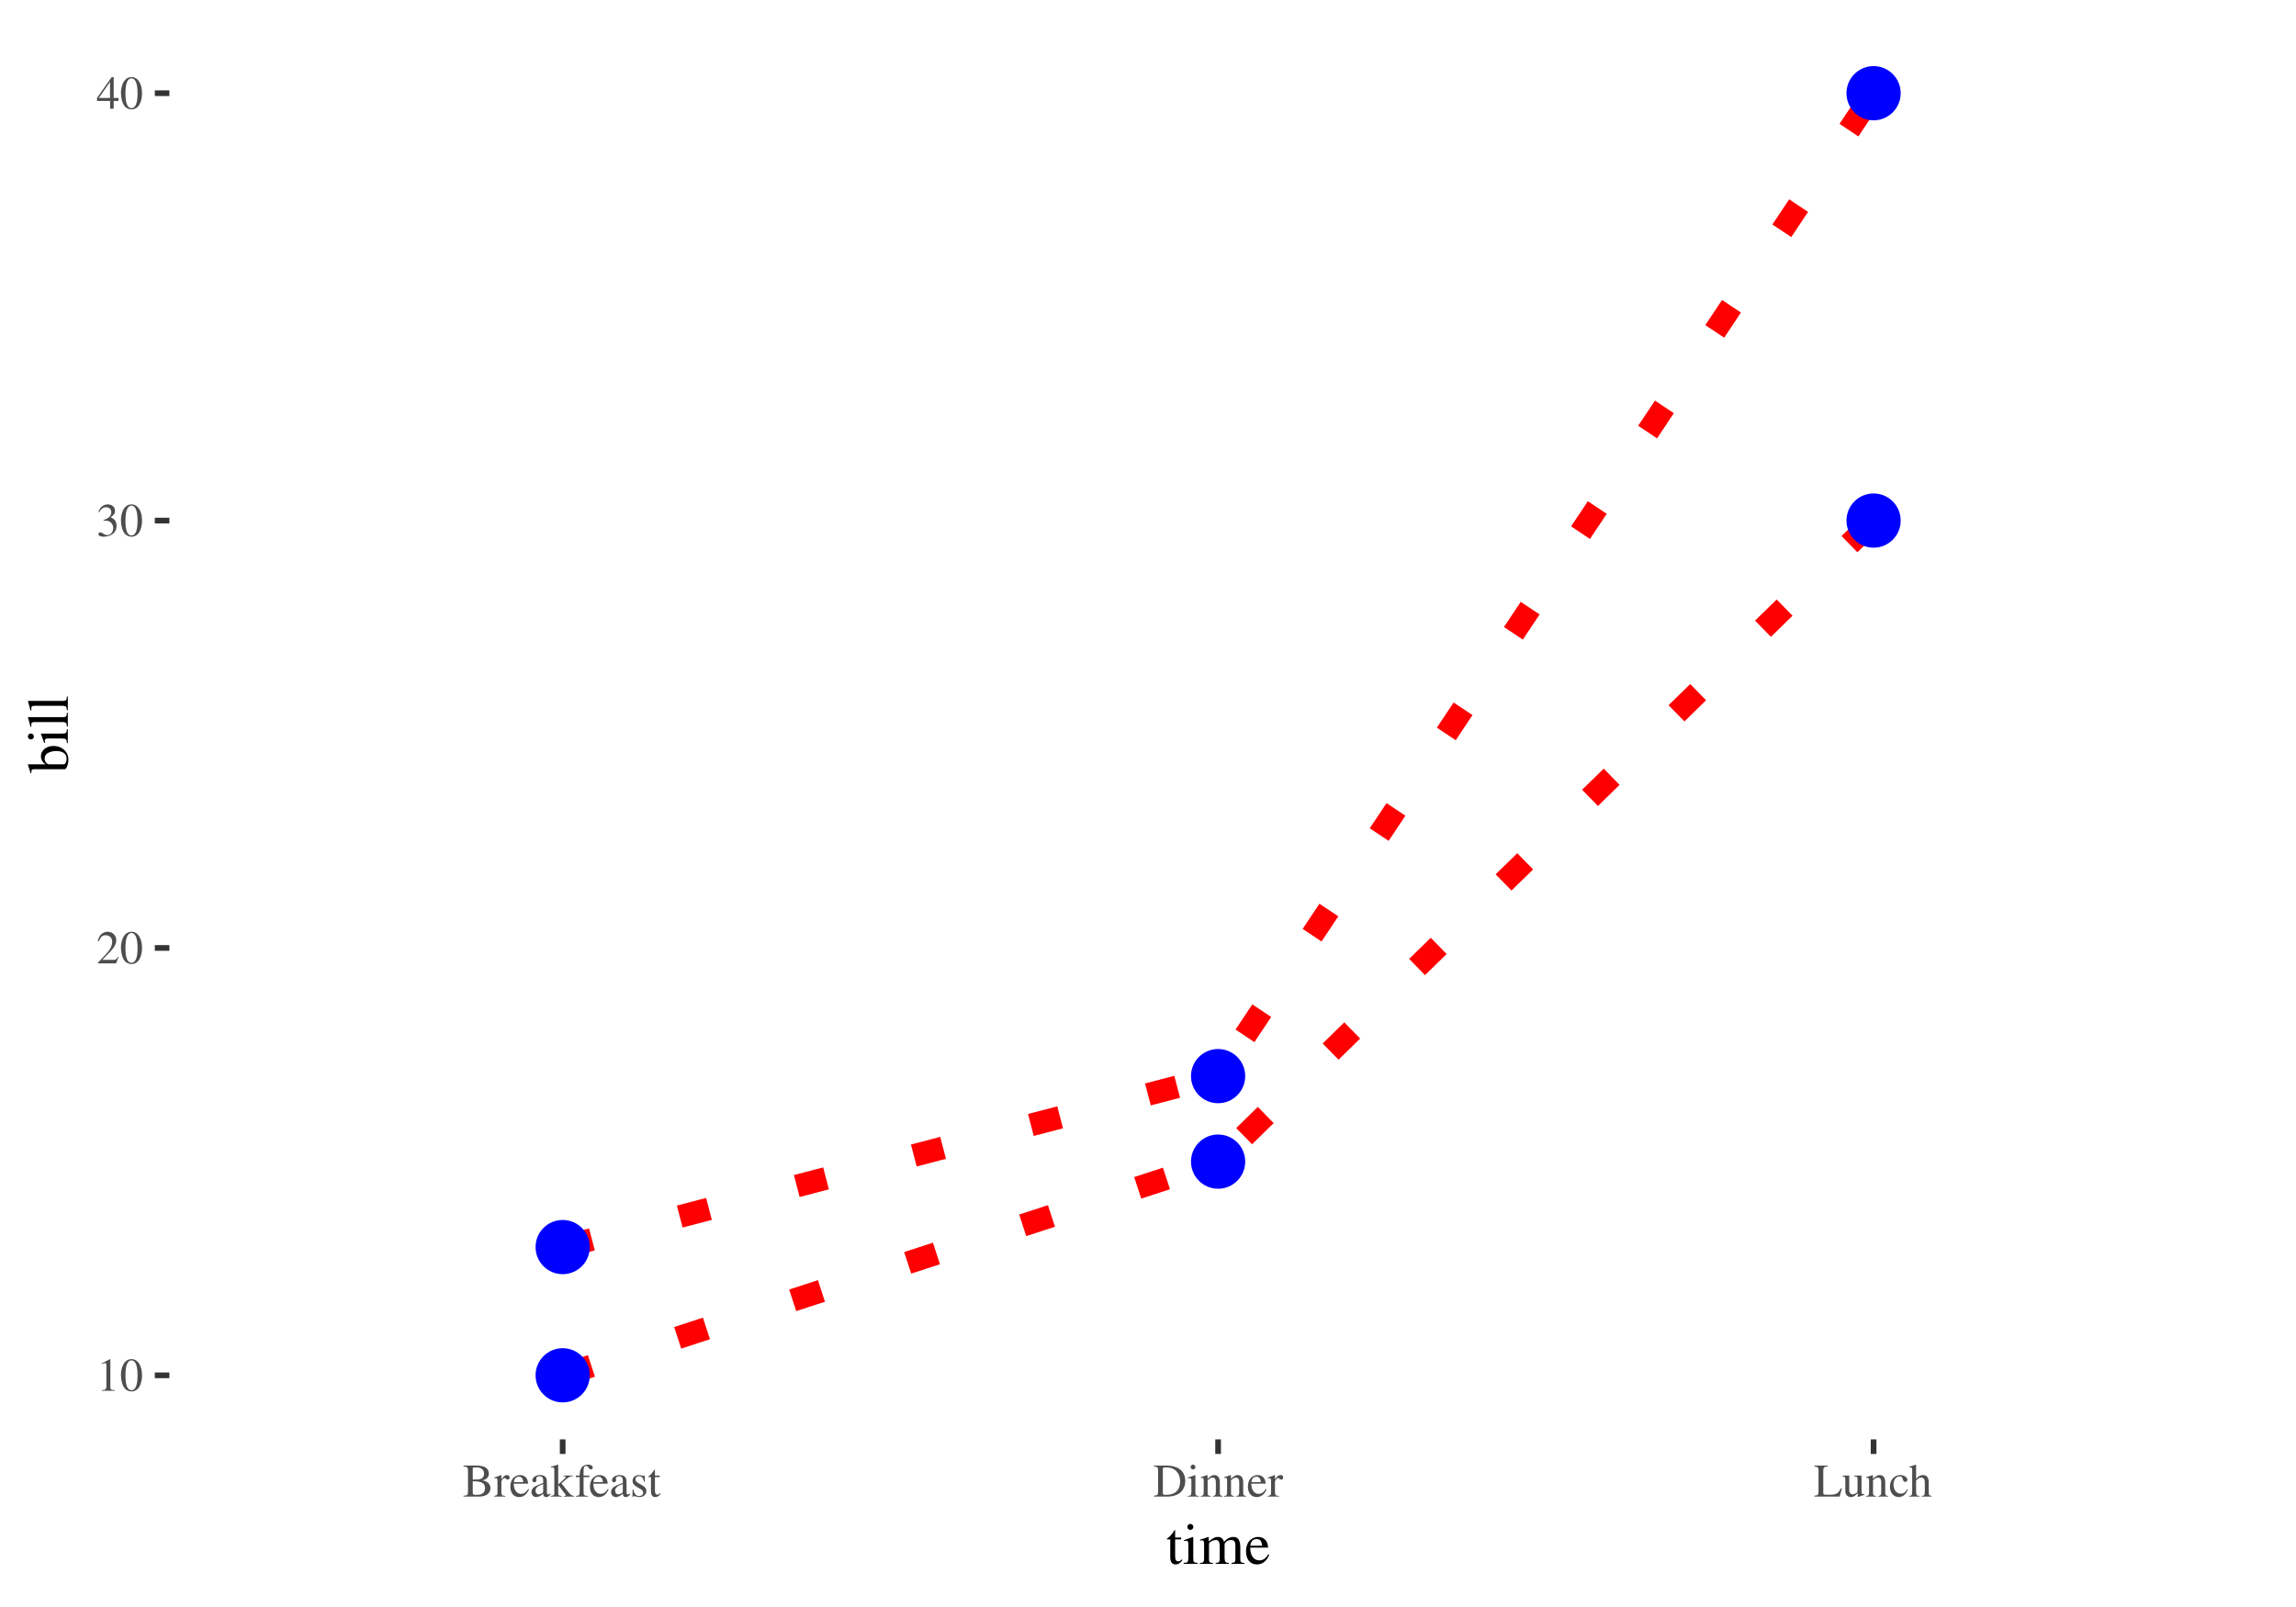
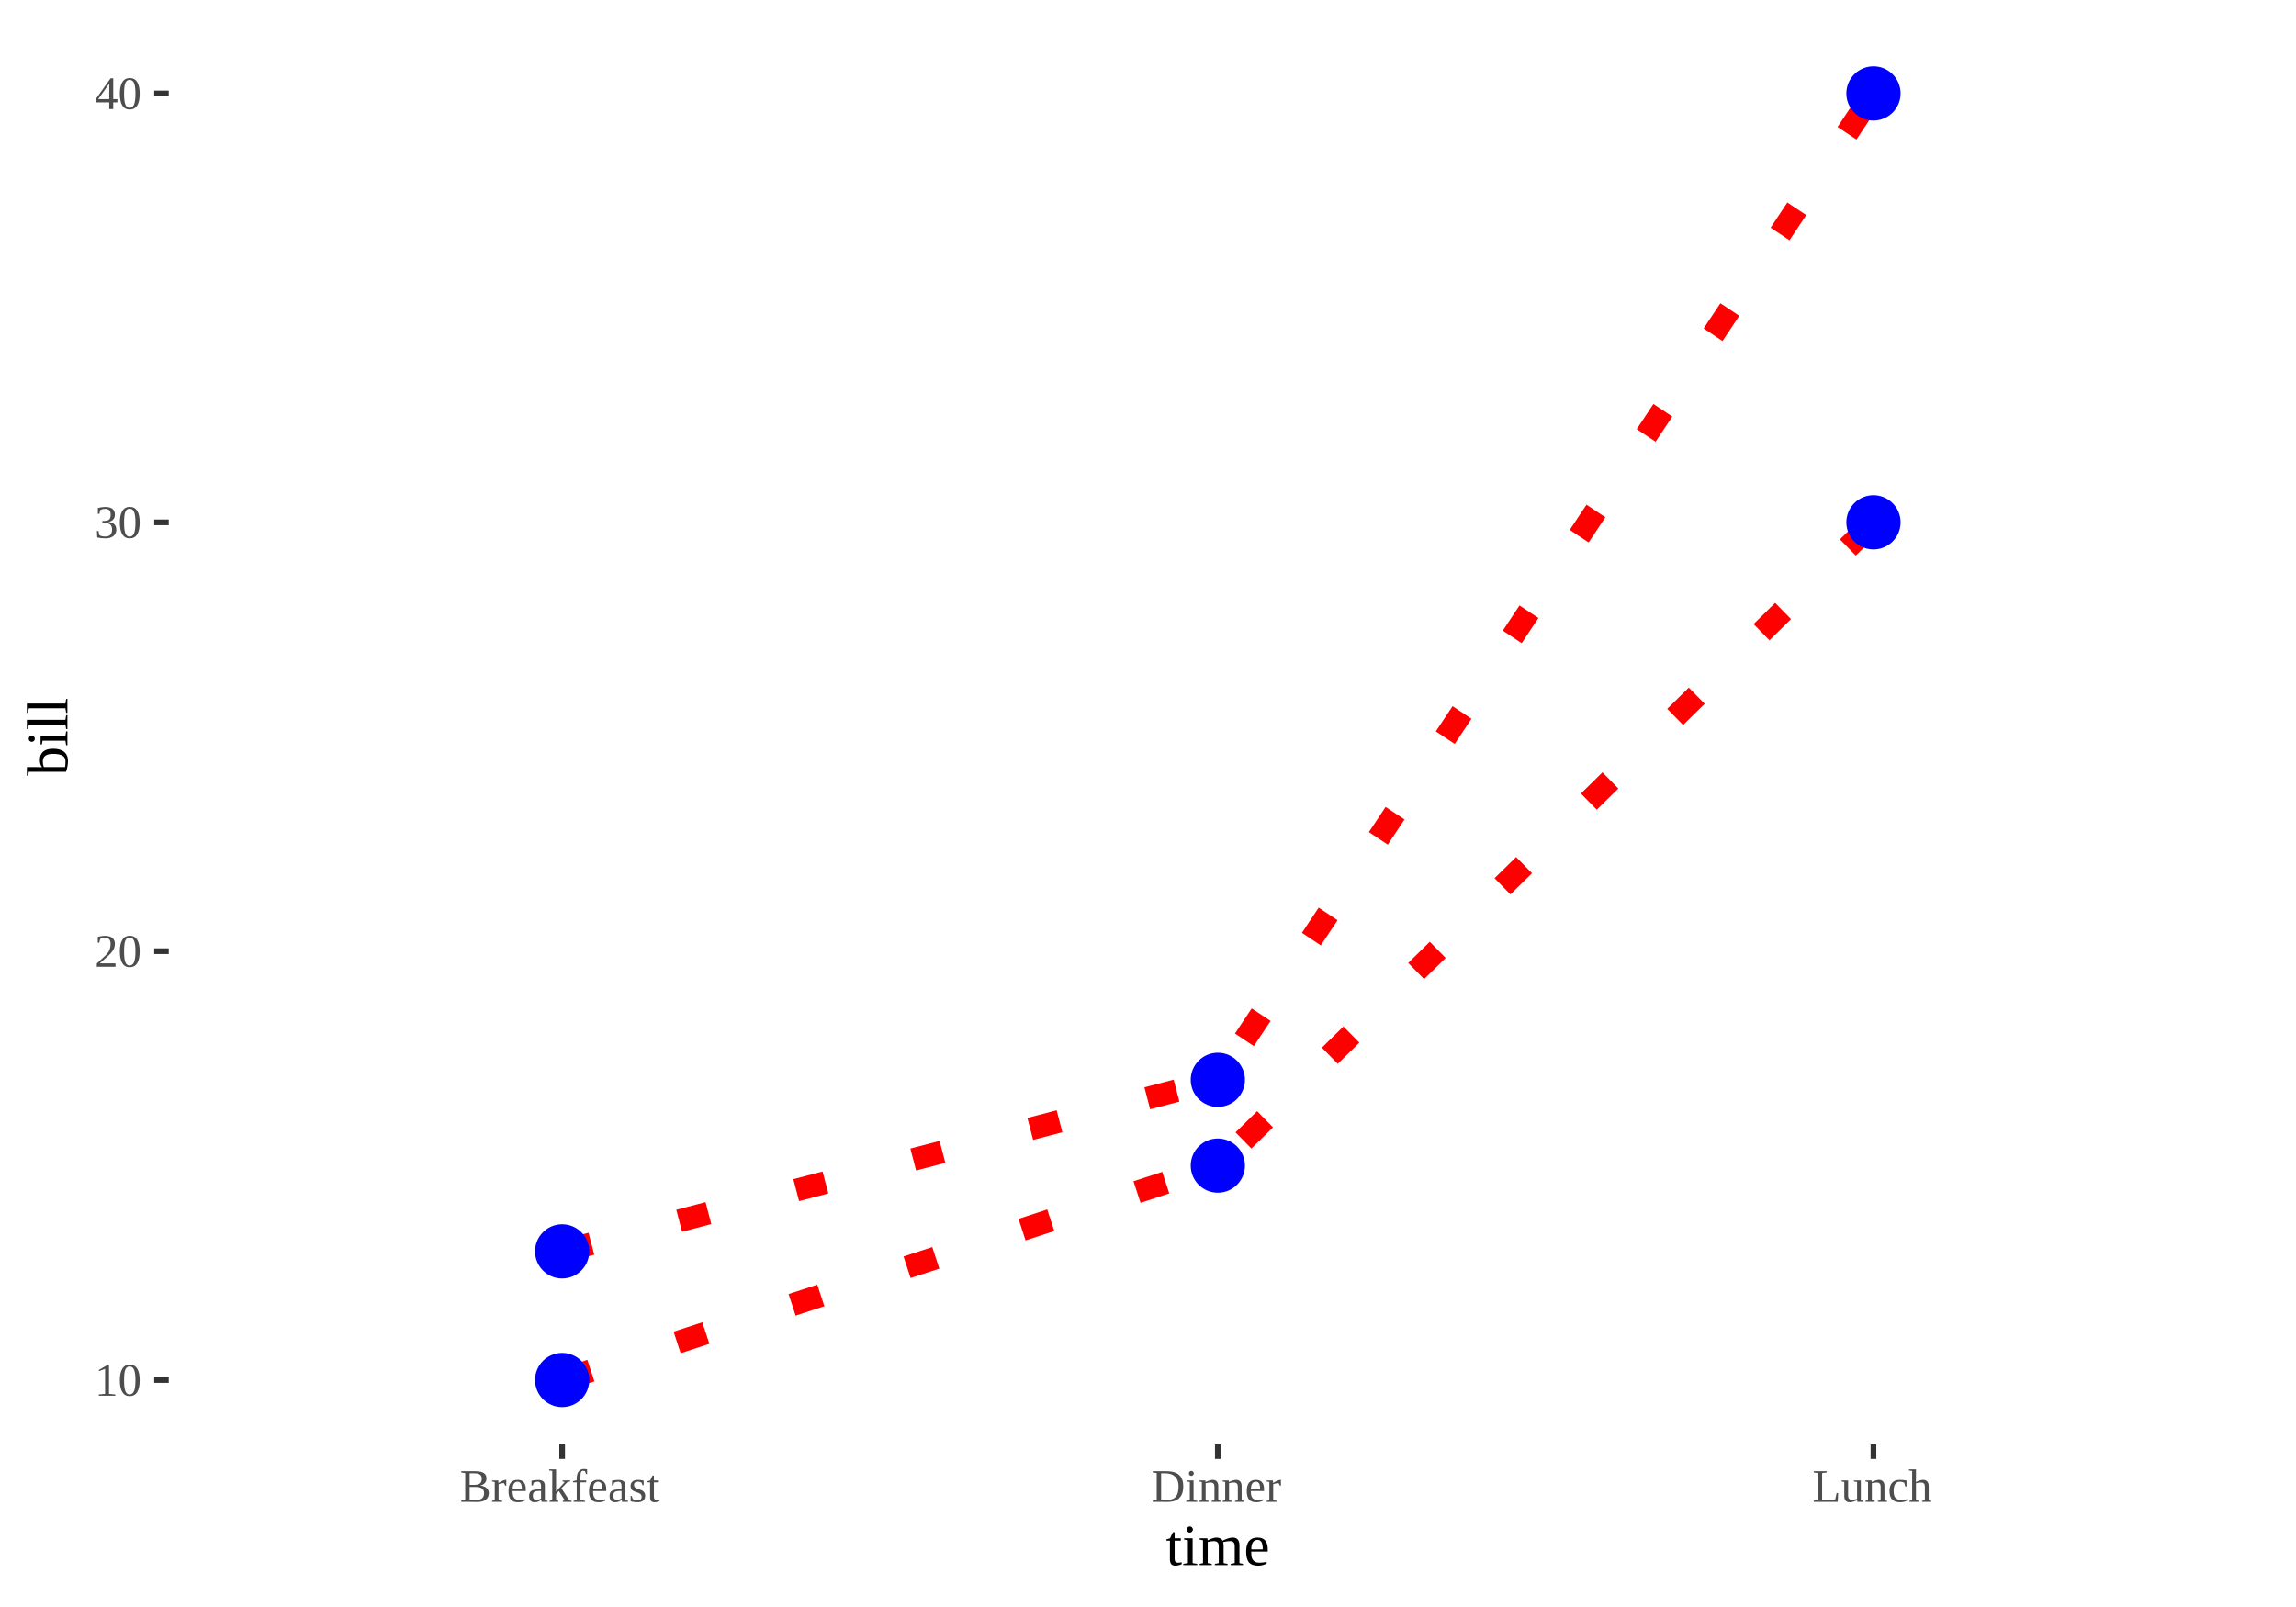
<svg xmlns="http://www.w3.org/2000/svg" viewBox="0 0 432.00 302.40">
  <defs>
    <style type="text/css">
-     line, polyline, path, rect, circle {
+     line, polyline, polygon, path, rect, circle {
      fill: none;
      stroke: #000000;
      stroke-linecap: round;
      stroke-linejoin: round;
      stroke-miterlimit: 10.00;
    }
  </style>
  </defs>
  <rect width="100%" height="100%" style="stroke: none; fill: #FFFFFF;" />
  <defs>
-     <clipPath id="cpMzEuODY4OXw0MjYuNTIxfDI3MC44Nnw1LjQ3OTQ1">
-       <rect x="31.87" y="5.48" width="394.65" height="265.38" />
+     <clipPath id="cpMzEuNzV8NDI2LjUyfDI3MS44MHw1LjQ4">
+       <rect x="31.75" y="5.48" width="394.77" height="266.32" />
    </clipPath>
  </defs>
-   <polyline points="105.87,258.80 229.19,218.59 352.52,97.96 " style="stroke-width: 4.27; stroke: #FF0000; stroke-dasharray: 5.69,17.07; stroke-linecap: butt;" clip-path="url(#cpMzEuODY4OXw0MjYuNTIxfDI3MC44Nnw1LjQ3OTQ1)" />
-   <polyline points="105.87,234.67 229.19,202.50 352.52,17.54 " style="stroke-width: 4.27; stroke: #FF0000; stroke-dasharray: 5.69,17.07; stroke-linecap: butt;" clip-path="url(#cpMzEuODY4OXw0MjYuNTIxfDI3MC44Nnw1LjQ3OTQ1)" />
-   <circle cx="105.87" cy="258.80" r="3.56pt" style="stroke-width: 0.71; stroke: #0000FF; fill: #0000FF;" clip-path="url(#cpMzEuODY4OXw0MjYuNTIxfDI3MC44Nnw1LjQ3OTQ1)" />
-   <circle cx="352.52" cy="97.96" r="3.56pt" style="stroke-width: 0.71; stroke: #0000FF; fill: #0000FF;" clip-path="url(#cpMzEuODY4OXw0MjYuNTIxfDI3MC44Nnw1LjQ3OTQ1)" />
-   <circle cx="229.19" cy="218.59" r="3.56pt" style="stroke-width: 0.71; stroke: #0000FF; fill: #0000FF;" clip-path="url(#cpMzEuODY4OXw0MjYuNTIxfDI3MC44Nnw1LjQ3OTQ1)" />
-   <circle cx="105.87" cy="234.67" r="3.56pt" style="stroke-width: 0.71; stroke: #0000FF; fill: #0000FF;" clip-path="url(#cpMzEuODY4OXw0MjYuNTIxfDI3MC44Nnw1LjQ3OTQ1)" />
-   <circle cx="352.52" cy="17.54" r="3.56pt" style="stroke-width: 0.71; stroke: #0000FF; fill: #0000FF;" clip-path="url(#cpMzEuODY4OXw0MjYuNTIxfDI3MC44Nnw1LjQ3OTQ1)" />
-   <circle cx="229.19" cy="202.50" r="3.56pt" style="stroke-width: 0.71; stroke: #0000FF; fill: #0000FF;" clip-path="url(#cpMzEuODY4OXw0MjYuNTIxfDI3MC44Nnw1LjQ3OTQ1)" />
+   <polyline points="105.77,259.69 229.14,219.34 352.50,98.29 " style="stroke-width: 4.27; stroke: #FF0000; stroke-dasharray: 5.69,17.07; stroke-linecap: butt;" clip-path="url(#cpMzEuNzV8NDI2LjUyfDI3MS44MHw1LjQ4)" />
+   <polyline points="105.77,235.48 229.14,203.20 352.50,17.58 " style="stroke-width: 4.27; stroke: #FF0000; stroke-dasharray: 5.69,17.07; stroke-linecap: butt;" clip-path="url(#cpMzEuNzV8NDI2LjUyfDI3MS44MHw1LjQ4)" />
+   <circle cx="105.77" cy="259.69" r="3.56pt" style="stroke-width: 0.71; stroke: #0000FF; fill: #0000FF;" clip-path="url(#cpMzEuNzV8NDI2LjUyfDI3MS44MHw1LjQ4)" />
+   <circle cx="352.50" cy="98.29" r="3.56pt" style="stroke-width: 0.71; stroke: #0000FF; fill: #0000FF;" clip-path="url(#cpMzEuNzV8NDI2LjUyfDI3MS44MHw1LjQ4)" />
+   <circle cx="229.14" cy="219.34" r="3.56pt" style="stroke-width: 0.71; stroke: #0000FF; fill: #0000FF;" clip-path="url(#cpMzEuNzV8NDI2LjUyfDI3MS44MHw1LjQ4)" />
+   <circle cx="105.77" cy="235.48" r="3.56pt" style="stroke-width: 0.71; stroke: #0000FF; fill: #0000FF;" clip-path="url(#cpMzEuNzV8NDI2LjUyfDI3MS44MHw1LjQ4)" />
+   <circle cx="352.50" cy="17.58" r="3.56pt" style="stroke-width: 0.71; stroke: #0000FF; fill: #0000FF;" clip-path="url(#cpMzEuNzV8NDI2LjUyfDI3MS44MHw1LjQ4)" />
+   <circle cx="229.14" cy="203.20" r="3.56pt" style="stroke-width: 0.71; stroke: #0000FF; fill: #0000FF;" clip-path="url(#cpMzEuNzV8NDI2LjUyfDI3MS44MHw1LjQ4)" />
  <defs>
-     <clipPath id="cpMHw0MzJ8MzAyLjR8MA==">
+     <clipPath id="cpMC4wMHw0MzIuMDB8MzAyLjQwfDAuMDA=">
      <rect x="0.00" y="0.00" width="432.00" height="302.40" />
    </clipPath>
  </defs>
-   <g clip-path="url(#cpMHw0MzJ8MzAyLjR8MA==)">
-     <text x="18.14" y="261.71" style="font-size: 8.80px; fill: #4D4D4D; font-family: Nimbus Roman No9 L;" textLength="8.80px" lengthAdjust="spacingAndGlyphs">10</text>
+   <g clip-path="url(#cpMC4wMHw0MzIuMDB8MzAyLjQwfDAuMDA=)">
+     <text x="17.82" y="262.64" style="font-size: 8.80px; fill: #4D4D4D; font-family: Liberation Serif;" textLength="9.00px" lengthAdjust="spacingAndGlyphs">10</text>
  </g>
-   <g clip-path="url(#cpMHw0MzJ8MzAyLjR8MA==)">
-     <text x="18.14" y="181.29" style="font-size: 8.80px; fill: #4D4D4D; font-family: Nimbus Roman No9 L;" textLength="8.80px" lengthAdjust="spacingAndGlyphs">20</text>
+   <g clip-path="url(#cpMC4wMHw0MzIuMDB8MzAyLjQwfDAuMDA=)">
+     <text x="17.82" y="181.93" style="font-size: 8.80px; fill: #4D4D4D; font-family: Liberation Serif;" textLength="9.00px" lengthAdjust="spacingAndGlyphs">20</text>
  </g>
-   <g clip-path="url(#cpMHw0MzJ8MzAyLjR8MA==)">
-     <text x="18.14" y="100.87" style="font-size: 8.80px; fill: #4D4D4D; font-family: Nimbus Roman No9 L;" textLength="8.80px" lengthAdjust="spacingAndGlyphs">30</text>
+   <g clip-path="url(#cpMC4wMHw0MzIuMDB8MzAyLjQwfDAuMDA=)">
+     <text x="17.82" y="101.23" style="font-size: 8.80px; fill: #4D4D4D; font-family: Liberation Serif;" textLength="9.00px" lengthAdjust="spacingAndGlyphs">30</text>
  </g>
-   <g clip-path="url(#cpMHw0MzJ8MzAyLjR8MA==)">
-     <text x="18.14" y="20.46" style="font-size: 8.80px; fill: #4D4D4D; font-family: Nimbus Roman No9 L;" textLength="8.80px" lengthAdjust="spacingAndGlyphs">40</text>
+   <g clip-path="url(#cpMC4wMHw0MzIuMDB8MzAyLjQwfDAuMDA=)">
+     <text x="17.82" y="20.53" style="font-size: 8.80px; fill: #4D4D4D; font-family: Liberation Serif;" textLength="9.00px" lengthAdjust="spacingAndGlyphs">40</text>
  </g>
-   <polyline points="29.13,258.80 31.87,258.80 " style="stroke-width: 1.07; stroke: #333333; stroke-linecap: butt;" clip-path="url(#cpMHw0MzJ8MzAyLjR8MA==)" />
-   <polyline points="29.13,178.38 31.87,178.38 " style="stroke-width: 1.07; stroke: #333333; stroke-linecap: butt;" clip-path="url(#cpMHw0MzJ8MzAyLjR8MA==)" />
-   <polyline points="29.13,97.96 31.87,97.96 " style="stroke-width: 1.07; stroke: #333333; stroke-linecap: butt;" clip-path="url(#cpMHw0MzJ8MzAyLjR8MA==)" />
-   <polyline points="29.13,17.54 31.87,17.54 " style="stroke-width: 1.07; stroke: #333333; stroke-linecap: butt;" clip-path="url(#cpMHw0MzJ8MzAyLjR8MA==)" />
-   <polyline points="105.87,273.60 105.87,270.86 " style="stroke-width: 1.07; stroke: #333333; stroke-linecap: butt;" clip-path="url(#cpMHw0MzJ8MzAyLjR8MA==)" />
-   <polyline points="229.19,273.60 229.19,270.86 " style="stroke-width: 1.07; stroke: #333333; stroke-linecap: butt;" clip-path="url(#cpMHw0MzJ8MzAyLjR8MA==)" />
-   <polyline points="352.52,273.60 352.52,270.86 " style="stroke-width: 1.07; stroke: #333333; stroke-linecap: butt;" clip-path="url(#cpMHw0MzJ8MzAyLjR8MA==)" />
-   <g clip-path="url(#cpMHw0MzJ8MzAyLjR8MA==)">
-     <text x="87.06" y="281.62" style="font-size: 8.80px; fill: #4D4D4D; font-family: Nimbus Roman No9 L;" textLength="37.62px" lengthAdjust="spacingAndGlyphs">Breakfeast</text>
+   <polyline points="29.01,259.69 31.75,259.69 " style="stroke-width: 1.07; stroke: #333333; stroke-linecap: butt;" clip-path="url(#cpMC4wMHw0MzIuMDB8MzAyLjQwfDAuMDA=)" />
+   <polyline points="29.01,178.99 31.75,178.99 " style="stroke-width: 1.07; stroke: #333333; stroke-linecap: butt;" clip-path="url(#cpMC4wMHw0MzIuMDB8MzAyLjQwfDAuMDA=)" />
+   <polyline points="29.01,98.29 31.75,98.29 " style="stroke-width: 1.07; stroke: #333333; stroke-linecap: butt;" clip-path="url(#cpMC4wMHw0MzIuMDB8MzAyLjQwfDAuMDA=)" />
+   <polyline points="29.01,17.58 31.75,17.58 " style="stroke-width: 1.07; stroke: #333333; stroke-linecap: butt;" clip-path="url(#cpMC4wMHw0MzIuMDB8MzAyLjQwfDAuMDA=)" />
+   <polyline points="105.77,274.54 105.77,271.80 " style="stroke-width: 1.07; stroke: #333333; stroke-linecap: butt;" clip-path="url(#cpMC4wMHw0MzIuMDB8MzAyLjQwfDAuMDA=)" />
+   <polyline points="229.14,274.54 229.14,271.80 " style="stroke-width: 1.07; stroke: #333333; stroke-linecap: butt;" clip-path="url(#cpMC4wMHw0MzIuMDB8MzAyLjQwfDAuMDA=)" />
+   <polyline points="352.50,274.54 352.50,271.80 " style="stroke-width: 1.07; stroke: #333333; stroke-linecap: butt;" clip-path="url(#cpMC4wMHw0MzIuMDB8MzAyLjQwfDAuMDA=)" />
+   <g clip-path="url(#cpMC4wMHw0MzIuMDB8MzAyLjQwfDAuMDA=)">
+     <text x="86.53" y="282.62" style="font-size: 8.80px; fill: #4D4D4D; font-family: Liberation Serif;" textLength="38.48px" lengthAdjust="spacingAndGlyphs">Breakfeast</text>
  </g>
-   <g clip-path="url(#cpMHw0MzJ8MzAyLjR8MA==)">
-     <text x="216.98" y="281.62" style="font-size: 8.80px; fill: #4D4D4D; font-family: Nimbus Roman No9 L;" textLength="24.43px" lengthAdjust="spacingAndGlyphs">Dinner</text>
+   <g clip-path="url(#cpMC4wMHw0MzIuMDB8MzAyLjQwfDAuMDA=)">
+     <text x="216.64" y="282.62" style="font-size: 8.80px; fill: #4D4D4D; font-family: Liberation Serif;" textLength="24.99px" lengthAdjust="spacingAndGlyphs">Dinner</text>
  </g>
-   <g clip-path="url(#cpMHw0MzJ8MzAyLjR8MA==)">
-     <text x="341.29" y="281.62" style="font-size: 8.80px; fill: #4D4D4D; font-family: Nimbus Roman No9 L;" textLength="22.48px" lengthAdjust="spacingAndGlyphs">Lunch</text>
+   <g clip-path="url(#cpMC4wMHw0MzIuMDB8MzAyLjQwfDAuMDA=)">
+     <text x="341.01" y="282.62" style="font-size: 8.80px; fill: #4D4D4D; font-family: Liberation Serif;" textLength="22.99px" lengthAdjust="spacingAndGlyphs">Lunch</text>
  </g>
-   <g clip-path="url(#cpMHw0MzJ8MzAyLjR8MA==)">
-     <text x="219.42" y="294.28" style="font-size: 11.00px; font-family: Nimbus Roman No9 L;" textLength="19.56px" lengthAdjust="spacingAndGlyphs">time</text>
+   <g clip-path="url(#cpMC4wMHw0MzIuMDB8MzAyLjQwfDAuMDA=)">
+     <text x="219.36" y="294.52" style="font-size: 11.00px; font-family: Liberation Serif;" textLength="19.55px" lengthAdjust="spacingAndGlyphs">time</text>
  </g>
-   <g clip-path="url(#cpMHw0MzJ8MzAyLjR8MA==)">
-     <text transform="translate(12.76,145.51) rotate(-90)" style="font-size: 11.00px; font-family: Nimbus Roman No9 L;" textLength="14.67px" lengthAdjust="spacingAndGlyphs">bill</text>
+   <g clip-path="url(#cpMC4wMHw0MzIuMDB8MzAyLjQwfDAuMDA=)">
+     <text transform="translate(12.68,145.97) rotate(-90)" style="font-size: 11.00px; font-family: Liberation Serif;" textLength="14.67px" lengthAdjust="spacingAndGlyphs">bill</text>
  </g>
</svg>
